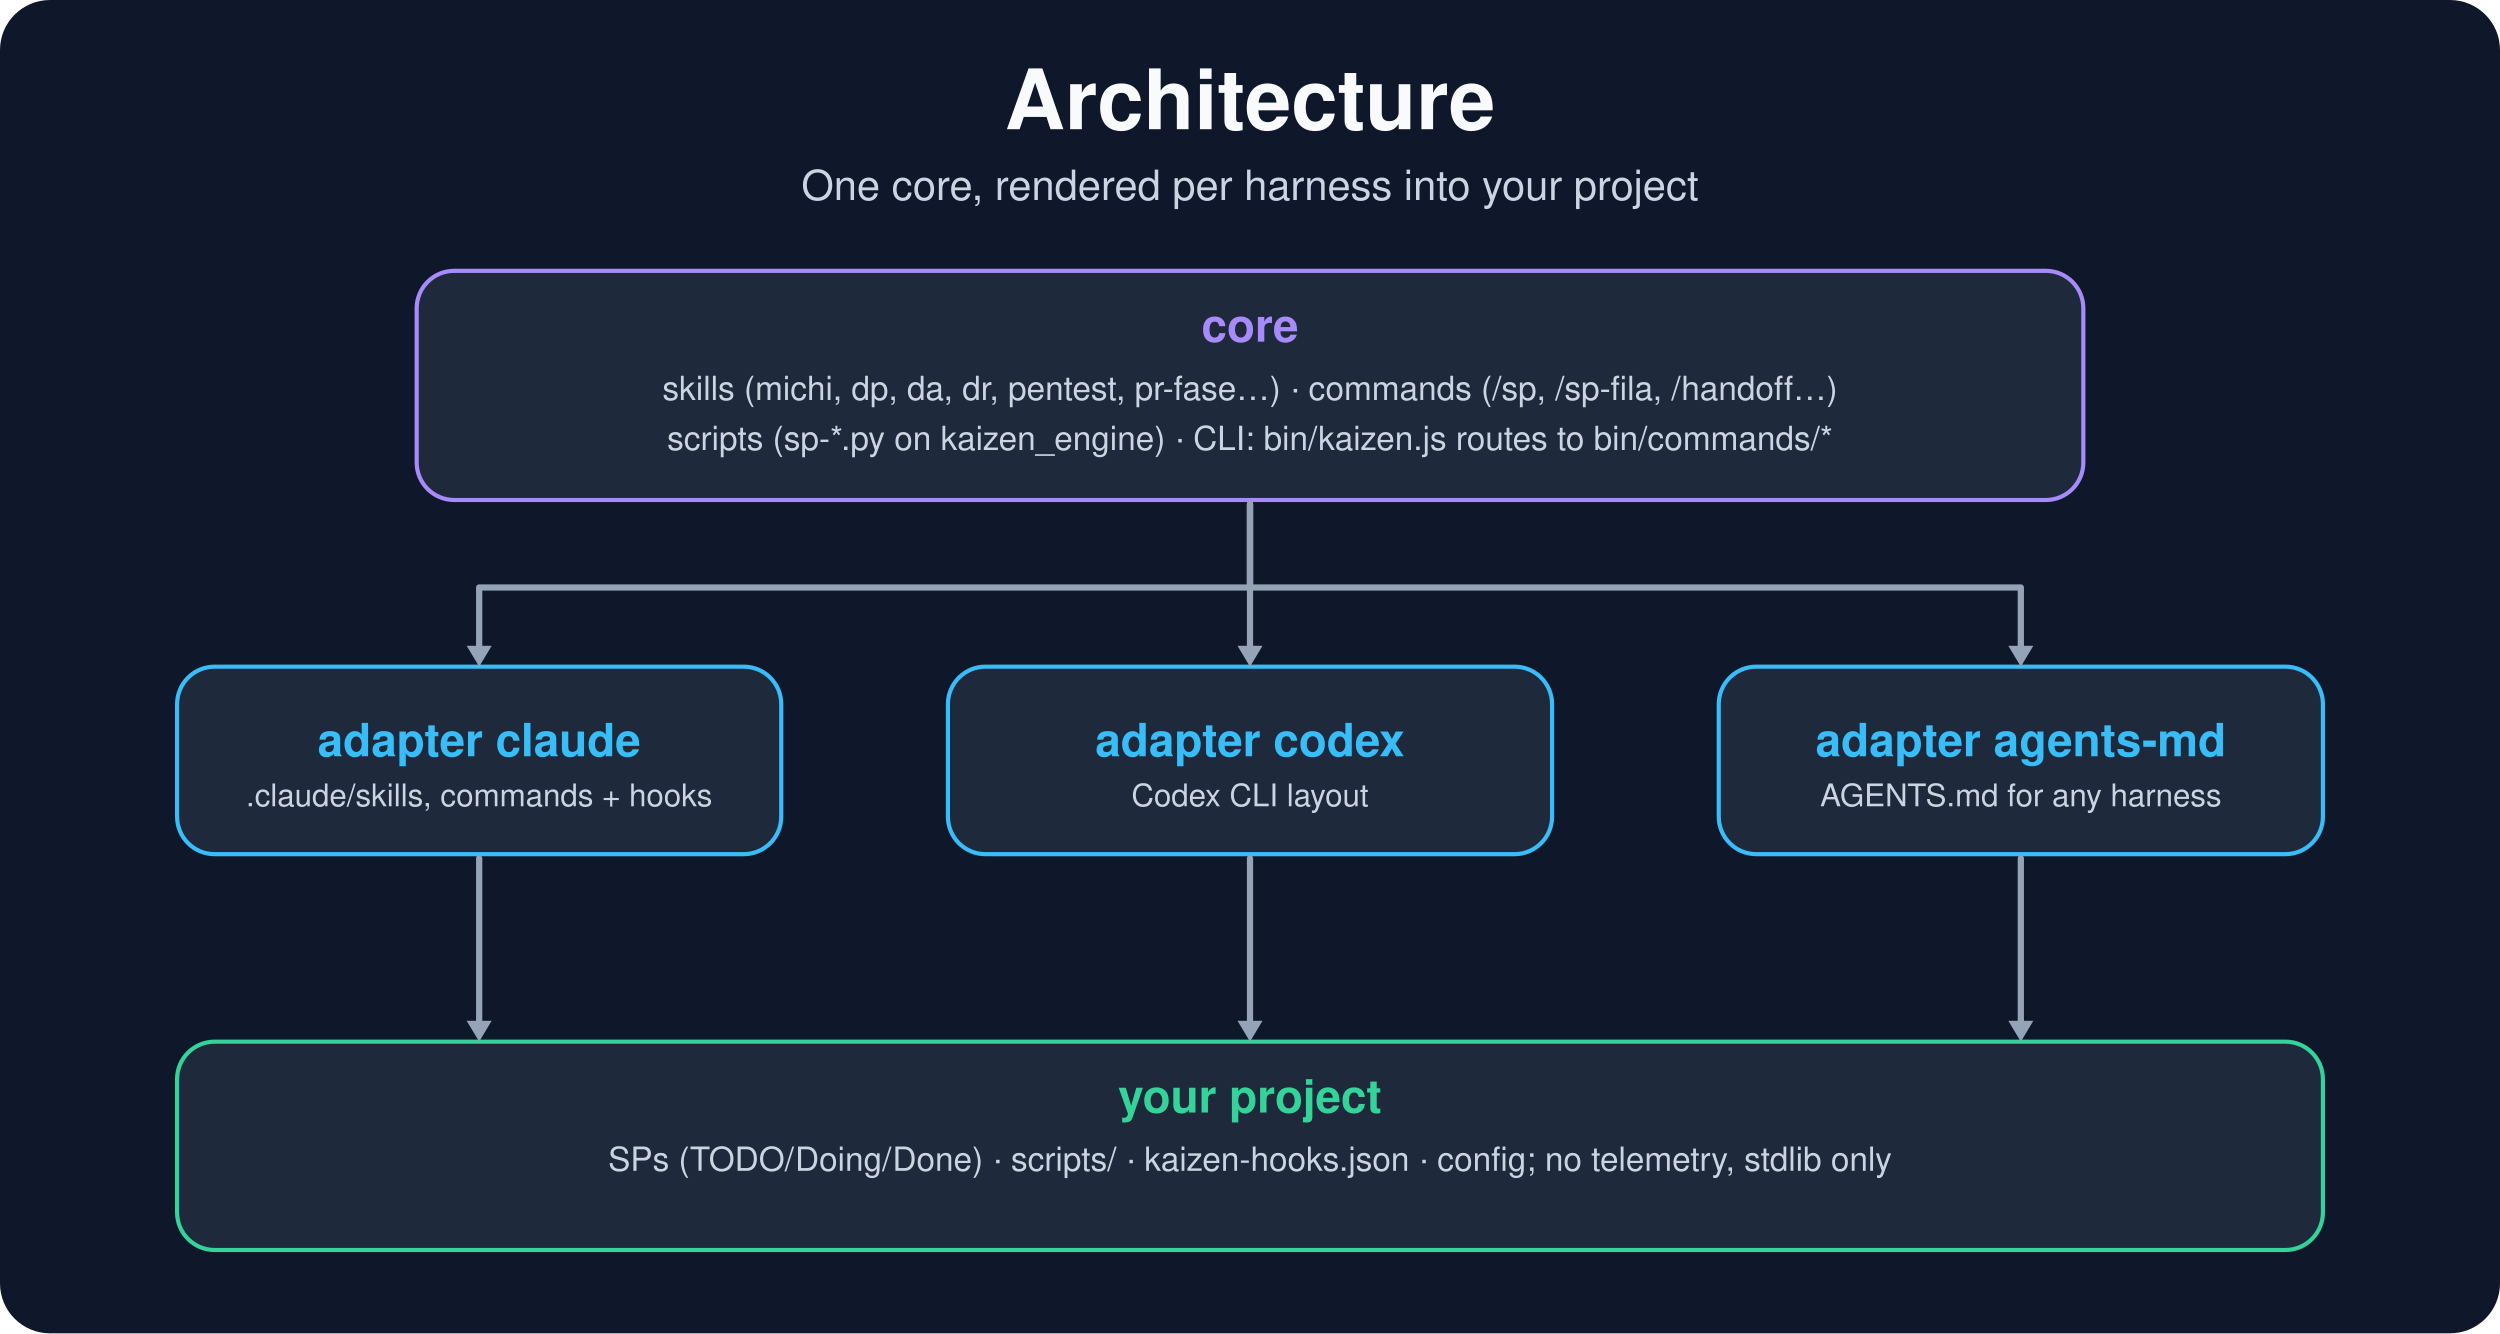
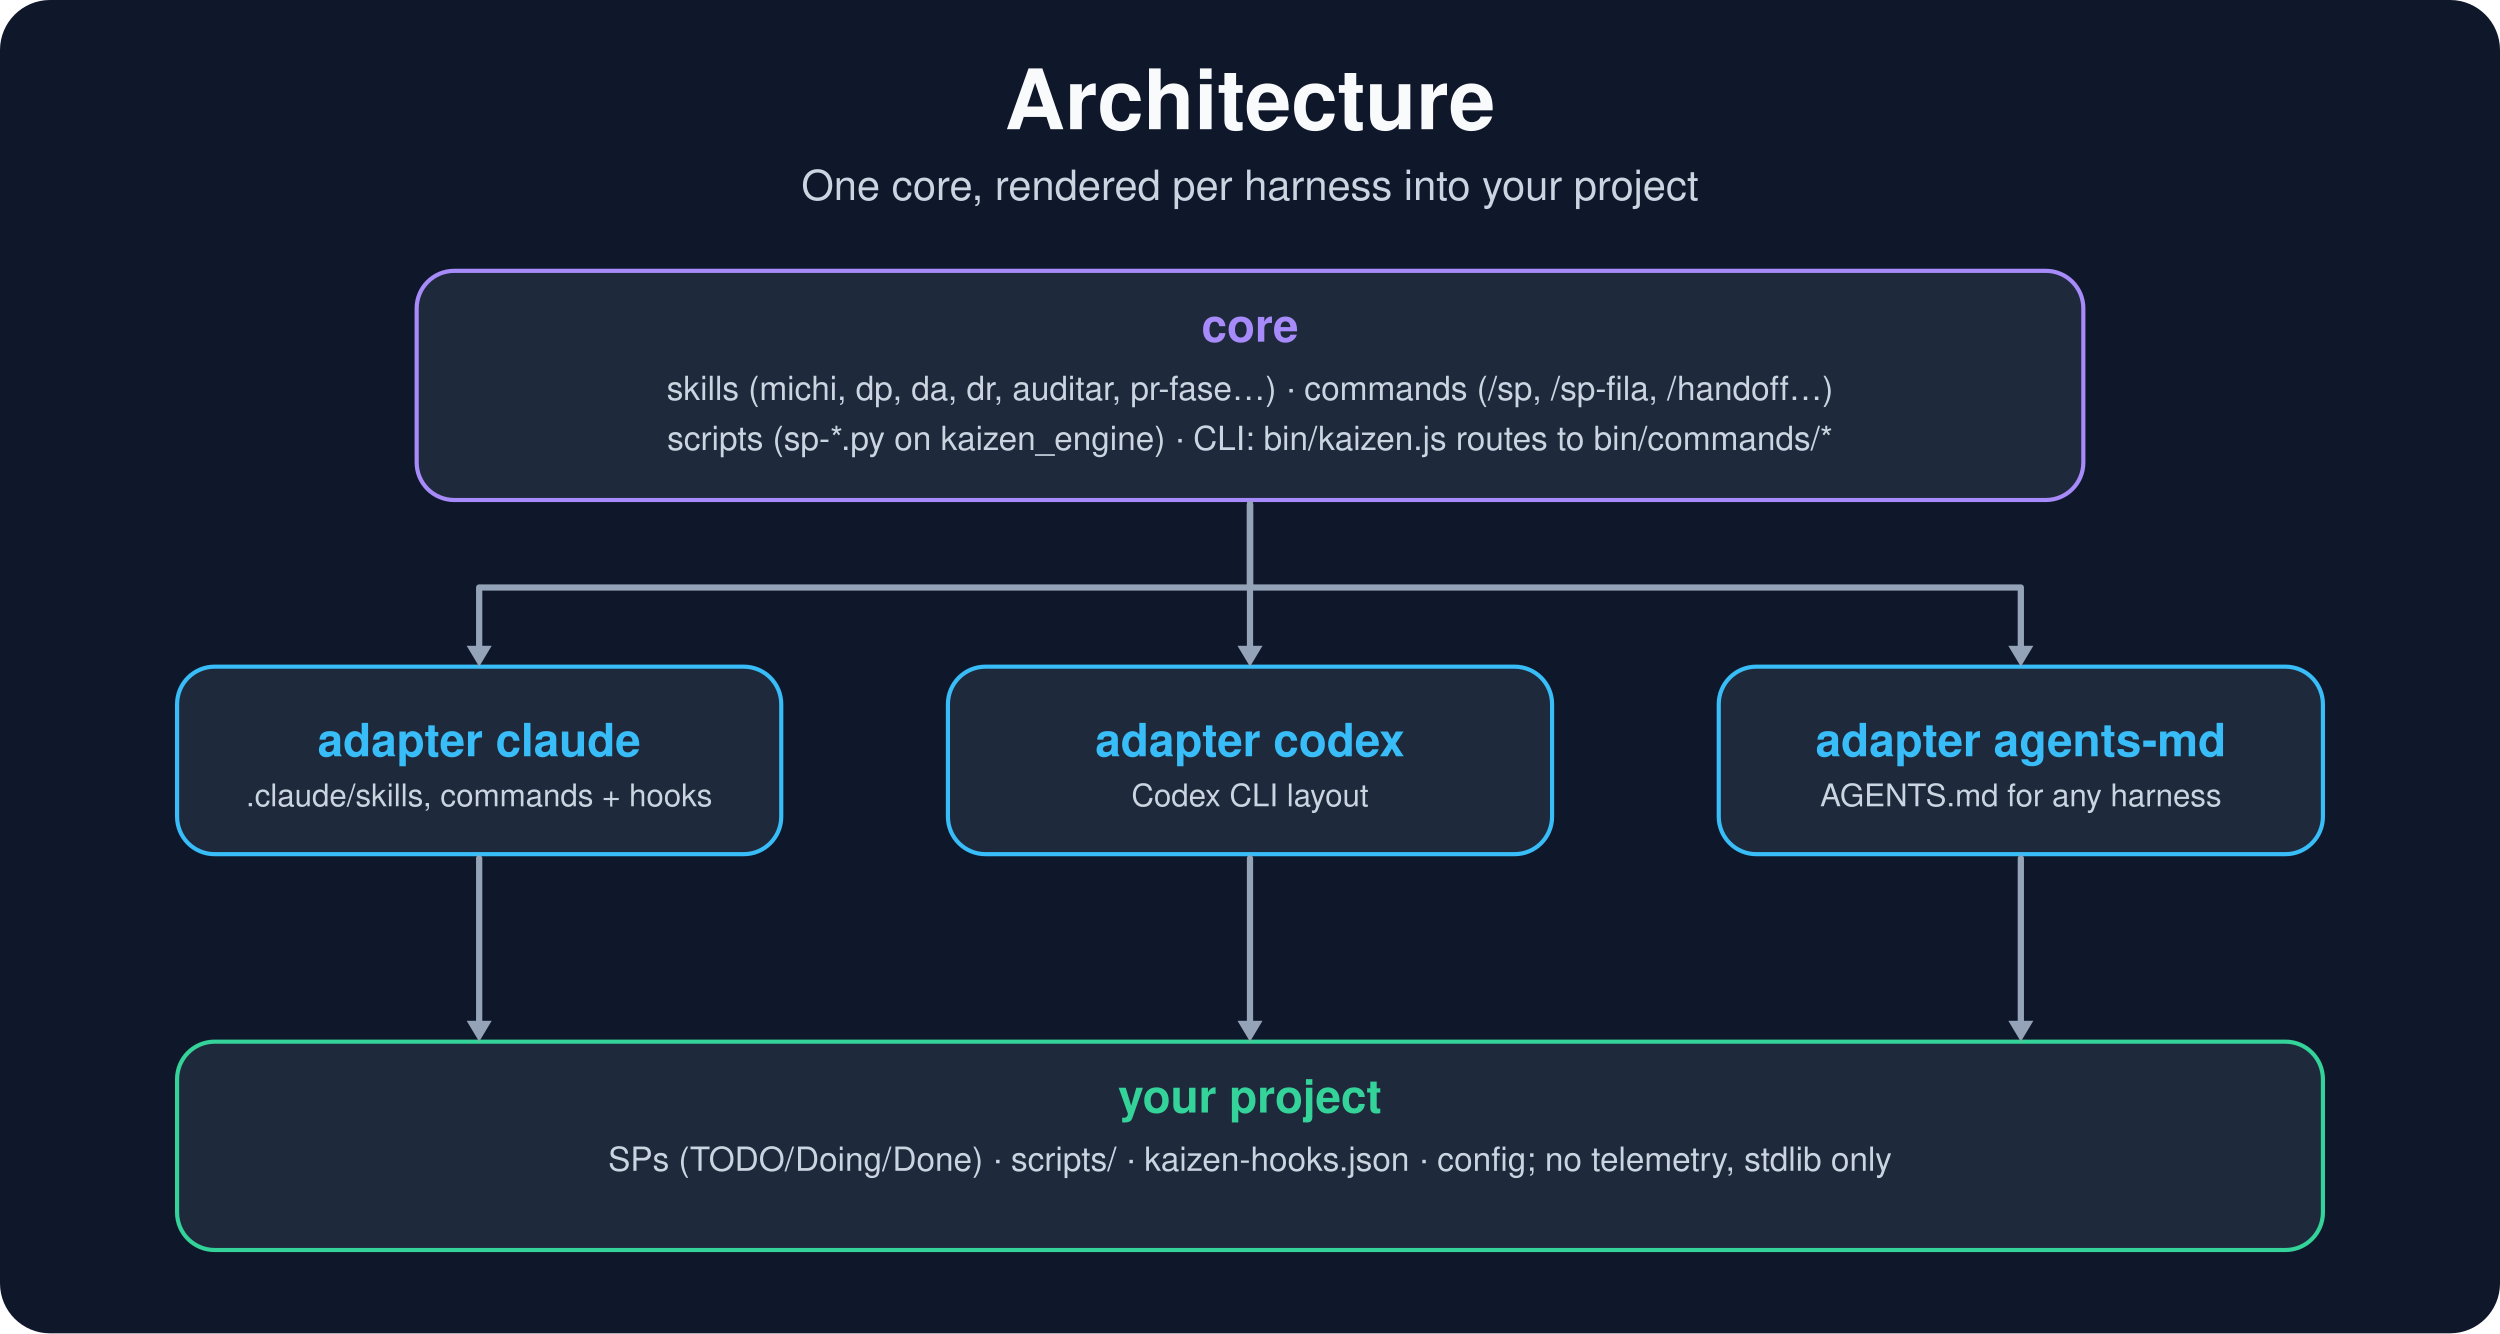
<svg xmlns="http://www.w3.org/2000/svg" width="1200" height="640" viewBox="0 0 1200 640" role="img" aria-labelledby="t d">
  <rect width="1200" height="640" rx="24" fill="#0f172a" />
  <g font-family="Segoe UI, Helvetica, Arial, sans-serif">
    <text x="600.0" y="62" text-anchor="middle" font-size="40" font-weight="700" fill="#f8fafc">Architecture</text>
    <text x="600.0" y="96" text-anchor="middle" font-size="20" fill="#cbd5e1">One core, rendered per harness into your project</text>
    <rect x="200" y="130" width="800" height="110" rx="18" fill="#1e293b" stroke="#a78bfa" stroke-width="2" />
    <text x="600.0" y="164" text-anchor="middle" font-size="22" font-weight="700" fill="#a78bfa">core</text>
-     <text x="600.0" y="192" text-anchor="middle" font-size="16" fill="#cbd5e1">skills (michi, dp, da, dr, pentest, pr-fase…) · commands (/sp, /sp-fila, /handoff…)</text>
+     <text x="600.0" y="192" text-anchor="middle" font-size="16" fill="#cbd5e1">skills (michi, dp, da, dr, auditar, pr-fase…) · commands (/sp, /sp-fila, /handoff…)</text>
    <text x="600.0" y="216" text-anchor="middle" font-size="16" fill="#cbd5e1">scripts (sp-*.py on kaizen_engine) · CLI: bin/kaizen.js routes to bin/commands/*</text>
    <rect x="85" y="320" width="290" height="90" rx="18" fill="#1e293b" stroke="#38bdf8" stroke-width="2" />
    <text x="230.0" y="363.0" text-anchor="middle" font-size="22" font-weight="600" fill="#38bdf8">adapter claude</text>
    <text x="230.0" y="387.0" text-anchor="middle" font-size="15" fill="#cbd5e1">.claude/skills, commands + hooks</text>
    <path d="M600 242V282H230V312" stroke="#94a3b8" stroke-width="3" fill="none" stroke-linecap="round" stroke-linejoin="round" />
    <path d="M230 320l-6-10h12z" fill="#94a3b8" />
    <rect x="455" y="320" width="290" height="90" rx="18" fill="#1e293b" stroke="#38bdf8" stroke-width="2" />
    <text x="600.0" y="363.0" text-anchor="middle" font-size="22" font-weight="600" fill="#38bdf8">adapter codex</text>
    <text x="600.0" y="387.0" text-anchor="middle" font-size="15" fill="#cbd5e1">Codex CLI layout</text>
    <path d="M600 242V312" stroke="#94a3b8" stroke-width="3" stroke-linecap="round" />
    <path d="M600 320l-6-10h12z" fill="#94a3b8" />
    <rect x="825" y="320" width="290" height="90" rx="18" fill="#1e293b" stroke="#38bdf8" stroke-width="2" />
    <text x="970.0" y="363.0" text-anchor="middle" font-size="22" font-weight="600" fill="#38bdf8">adapter agents-md</text>
    <text x="970.0" y="387.0" text-anchor="middle" font-size="15" fill="#cbd5e1">AGENTS.md for any harness</text>
    <path d="M600 242V282H970V312" stroke="#94a3b8" stroke-width="3" fill="none" stroke-linecap="round" stroke-linejoin="round" />
    <path d="M970 320l-6-10h12z" fill="#94a3b8" />
    <rect x="85" y="500" width="1030" height="100" rx="18" fill="#1e293b" stroke="#34d399" stroke-width="2" />
    <text x="600.0" y="534" text-anchor="middle" font-size="22" font-weight="700" fill="#34d399">your project</text>
    <text x="600.0" y="562" text-anchor="middle" font-size="16" fill="#cbd5e1">SPs (TODO/Doing/Done) · scripts/ · kaizen-hooks.json · config; no telemetry, stdlib only</text>
    <path d="M230 412V492" stroke="#94a3b8" stroke-width="3" stroke-linecap="round" />
    <path d="M230 500l-6-10h12z" fill="#94a3b8" />
    <path d="M600 412V492" stroke="#94a3b8" stroke-width="3" stroke-linecap="round" />
    <path d="M600 500l-6-10h12z" fill="#94a3b8" />
    <path d="M970 412V492" stroke="#94a3b8" stroke-width="3" stroke-linecap="round" />
    <path d="M970 500l-6-10h12z" fill="#94a3b8" />
  </g>
</svg>
